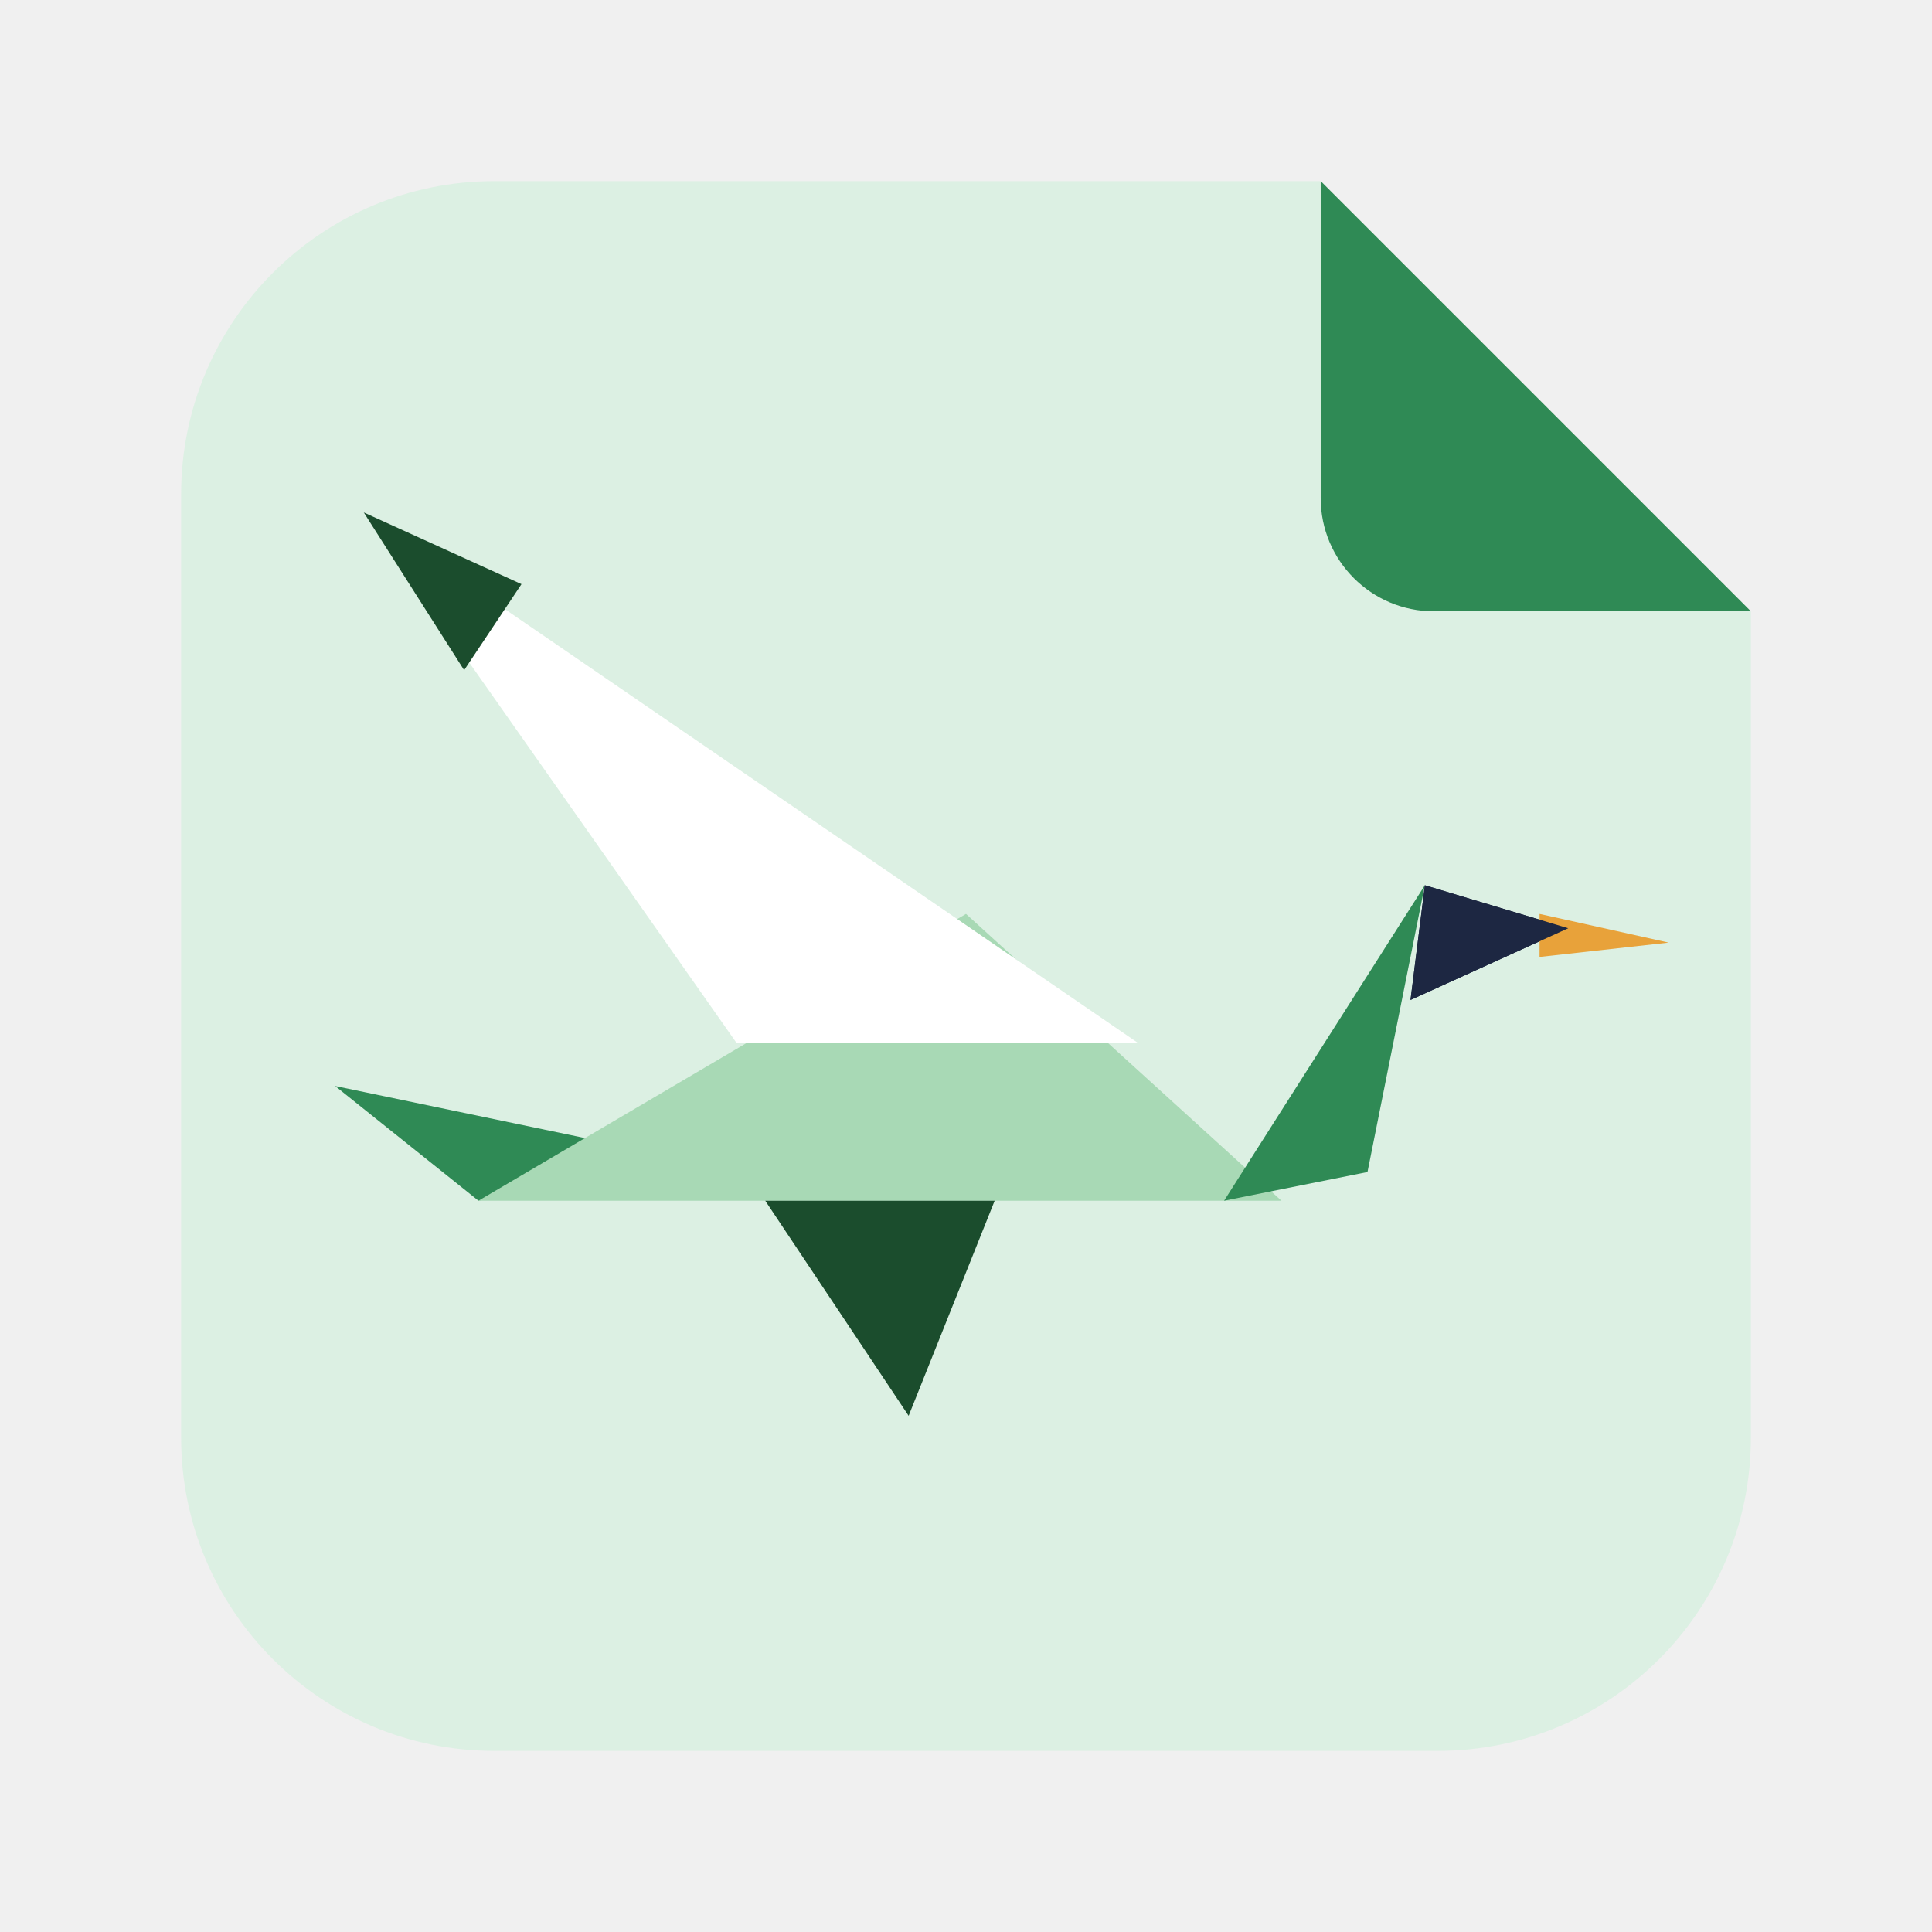
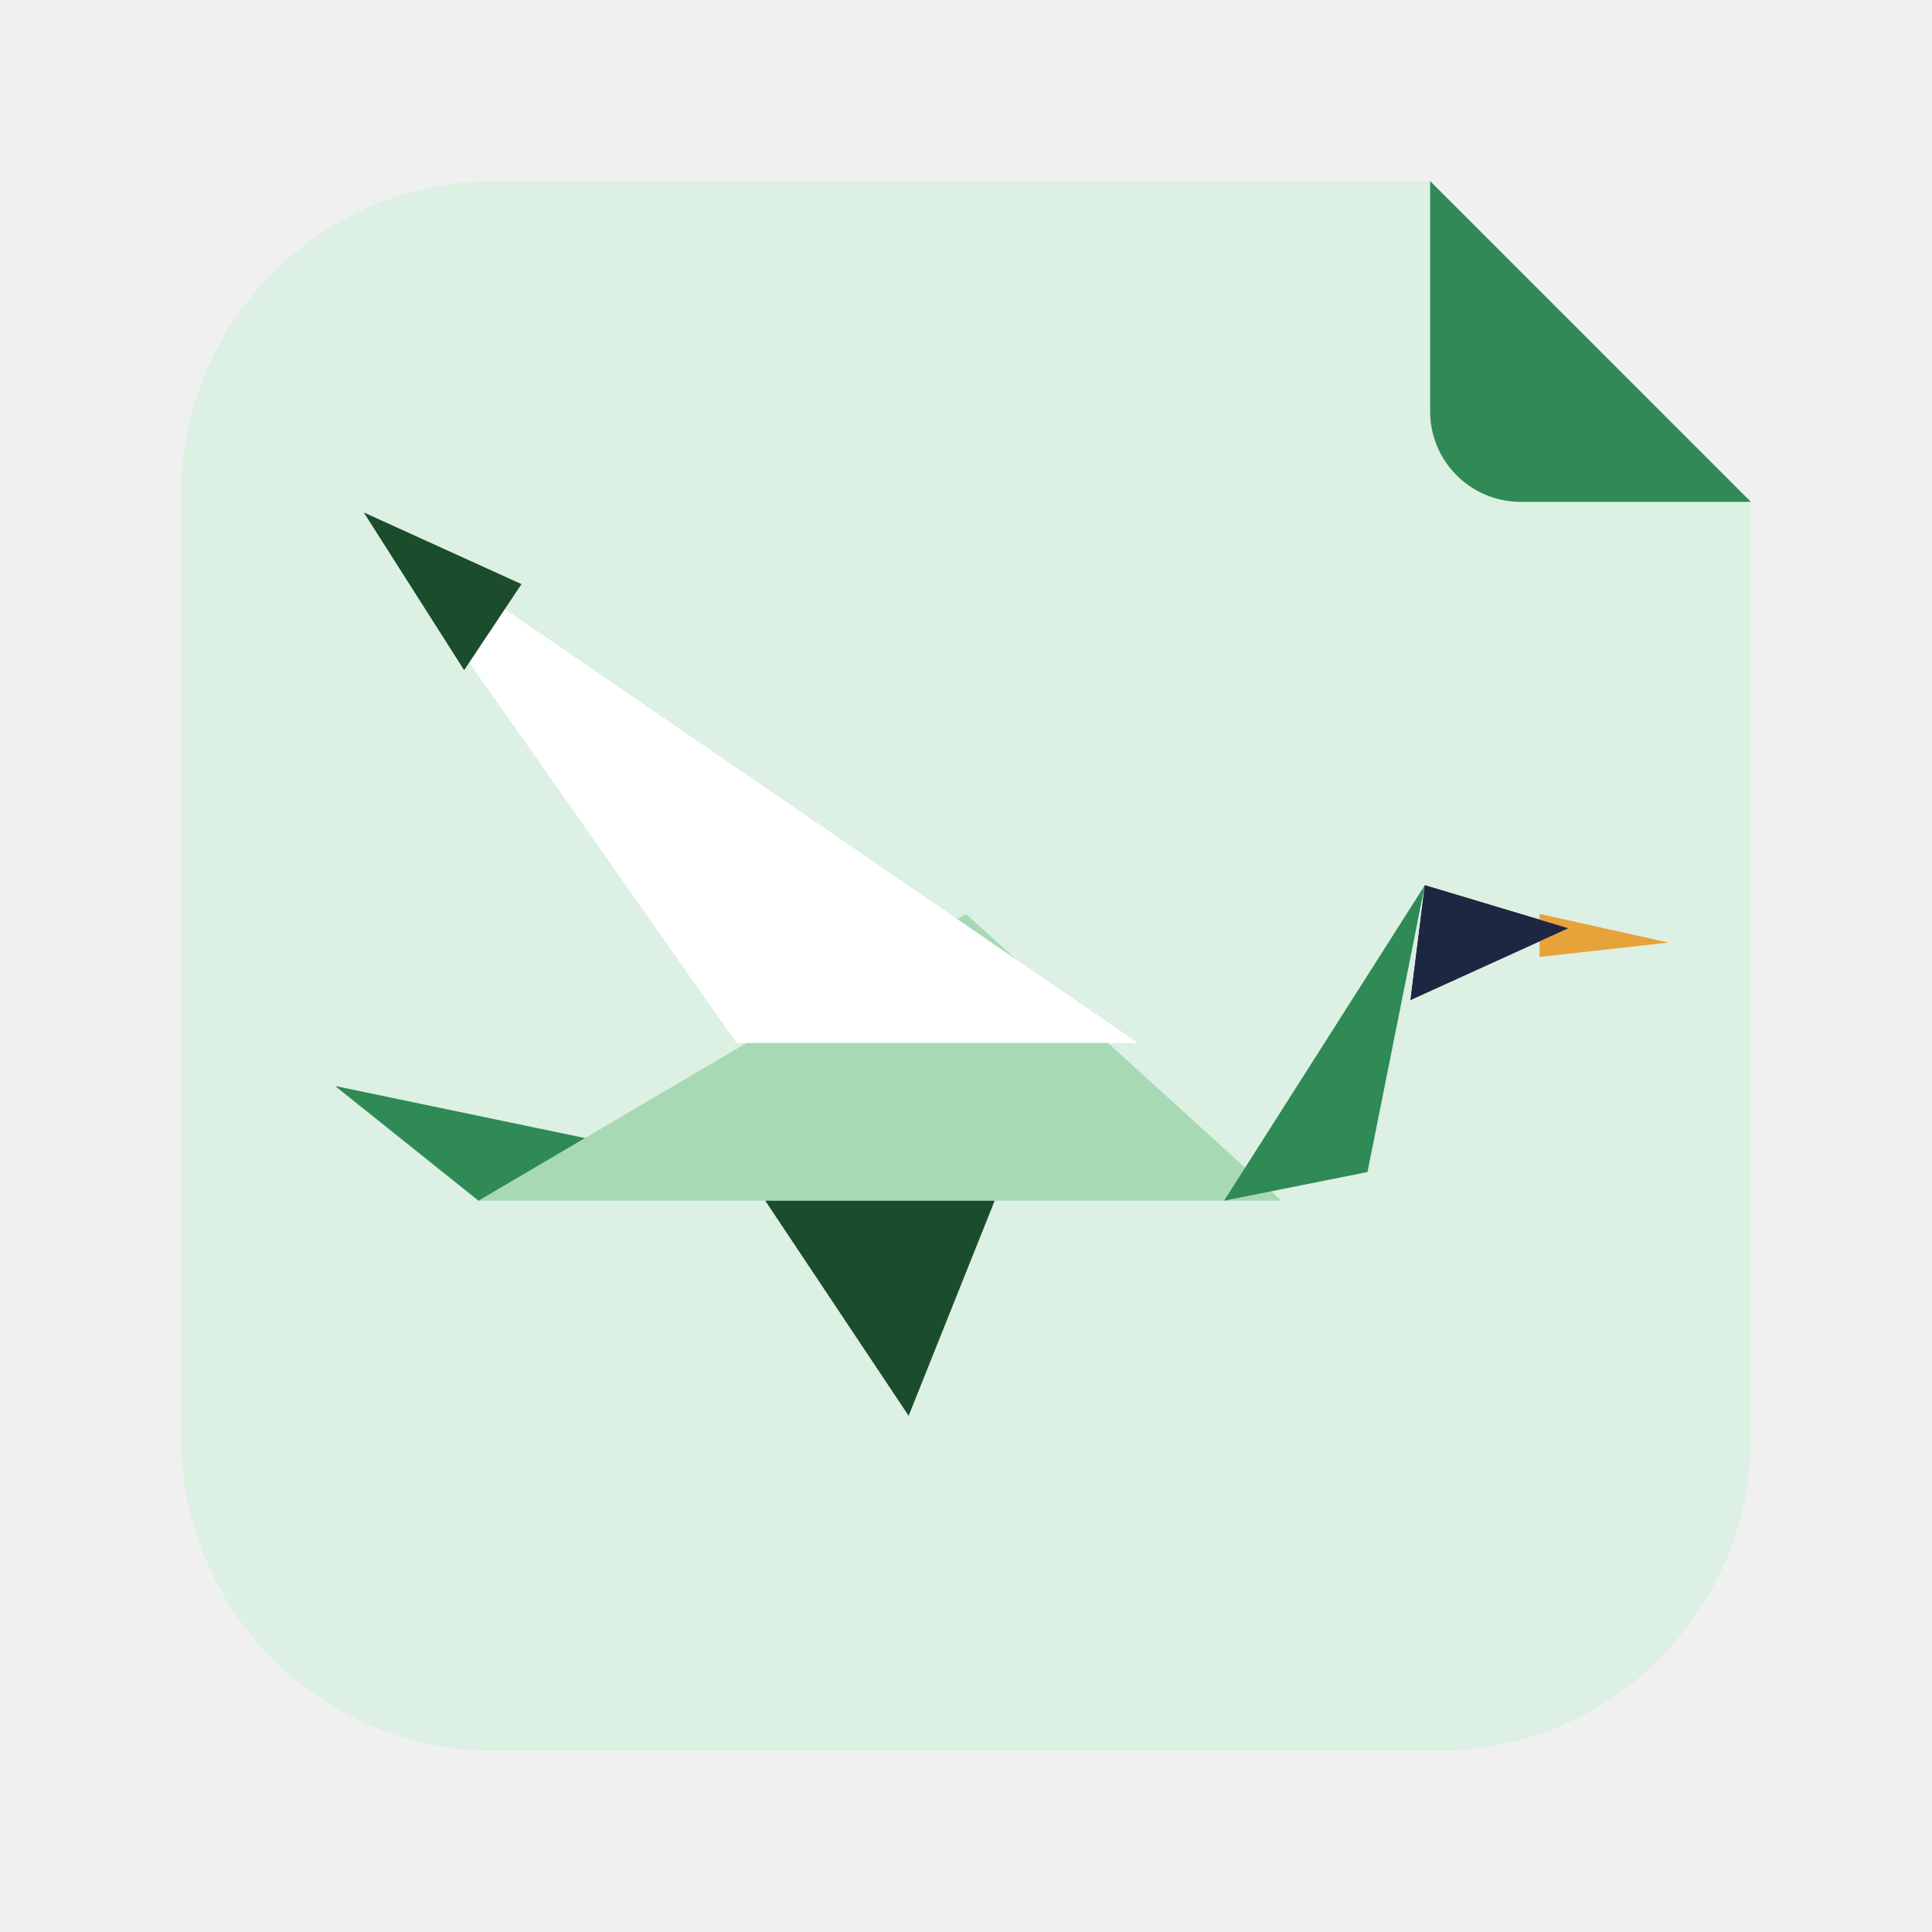
<svg xmlns="http://www.w3.org/2000/svg" viewBox="0 0 1024 1024" width="1024" height="1024">
-   <path d="M262 96 H700 L928 324 V762 A166 166 0 0 1 762 928 H262 A166 166 0 0 1 96 762 V262 A166 166 0 0 1 262 96Z" fill="#dcf0e3" />
-   <path d="M700 96 L928 324 H760 A60 60 0 0 1 700 264Z" fill="#2f8a55" />
+   <path d="M262 96 H758 L928 266 V762 A166 166 0 0 1 762 928 H262 A166 166 0 0 1 96 762 V262 A166 166 0 0 1 262 96Z" fill="#dcf0e3" />
+   <path d="M758 96 L928 266 H806 A48 48 0 0 1 758 218Z" fill="#2f8a55" />
  <svg x="132" y="150" viewBox="0 0 100 100" width="760" height="760">
    <g>
      <g>
        <g transform="translate(46 78)">
          <g>
            <g transform="translate(-46 -78)">
              <polygon points="16,64 6,56 30,61" fill="#2f8a55" />
              <polygon points="16,64 72,64 50,44" fill="#a8d9b5" />
              <polygon points="34,53 62,53 8,16" fill="#ffffff" />
              <polygon points="8,16 19,21 15,27" fill="#1b4d2d" />
              <polygon points="68,64 82,42 78,62" fill="#2f8a55" />
              <polygon points="82,42 92,45 81,50" fill="#1d2742" />
              <polygon points="90,44 99,46 90,47" fill="#e8a23a" />
              <polygon points="84,44 86.5,44 85.5,46" fill="#ffffff" />
              <polygon points="82,42 92,45 81,50" fill="#1d2742" />
              <polygon points="36,64 52,64 46,79" fill="#1b4d2d" />
            </g>
          </g>
        </g>
      </g>
    </g>
  </svg>
</svg>
